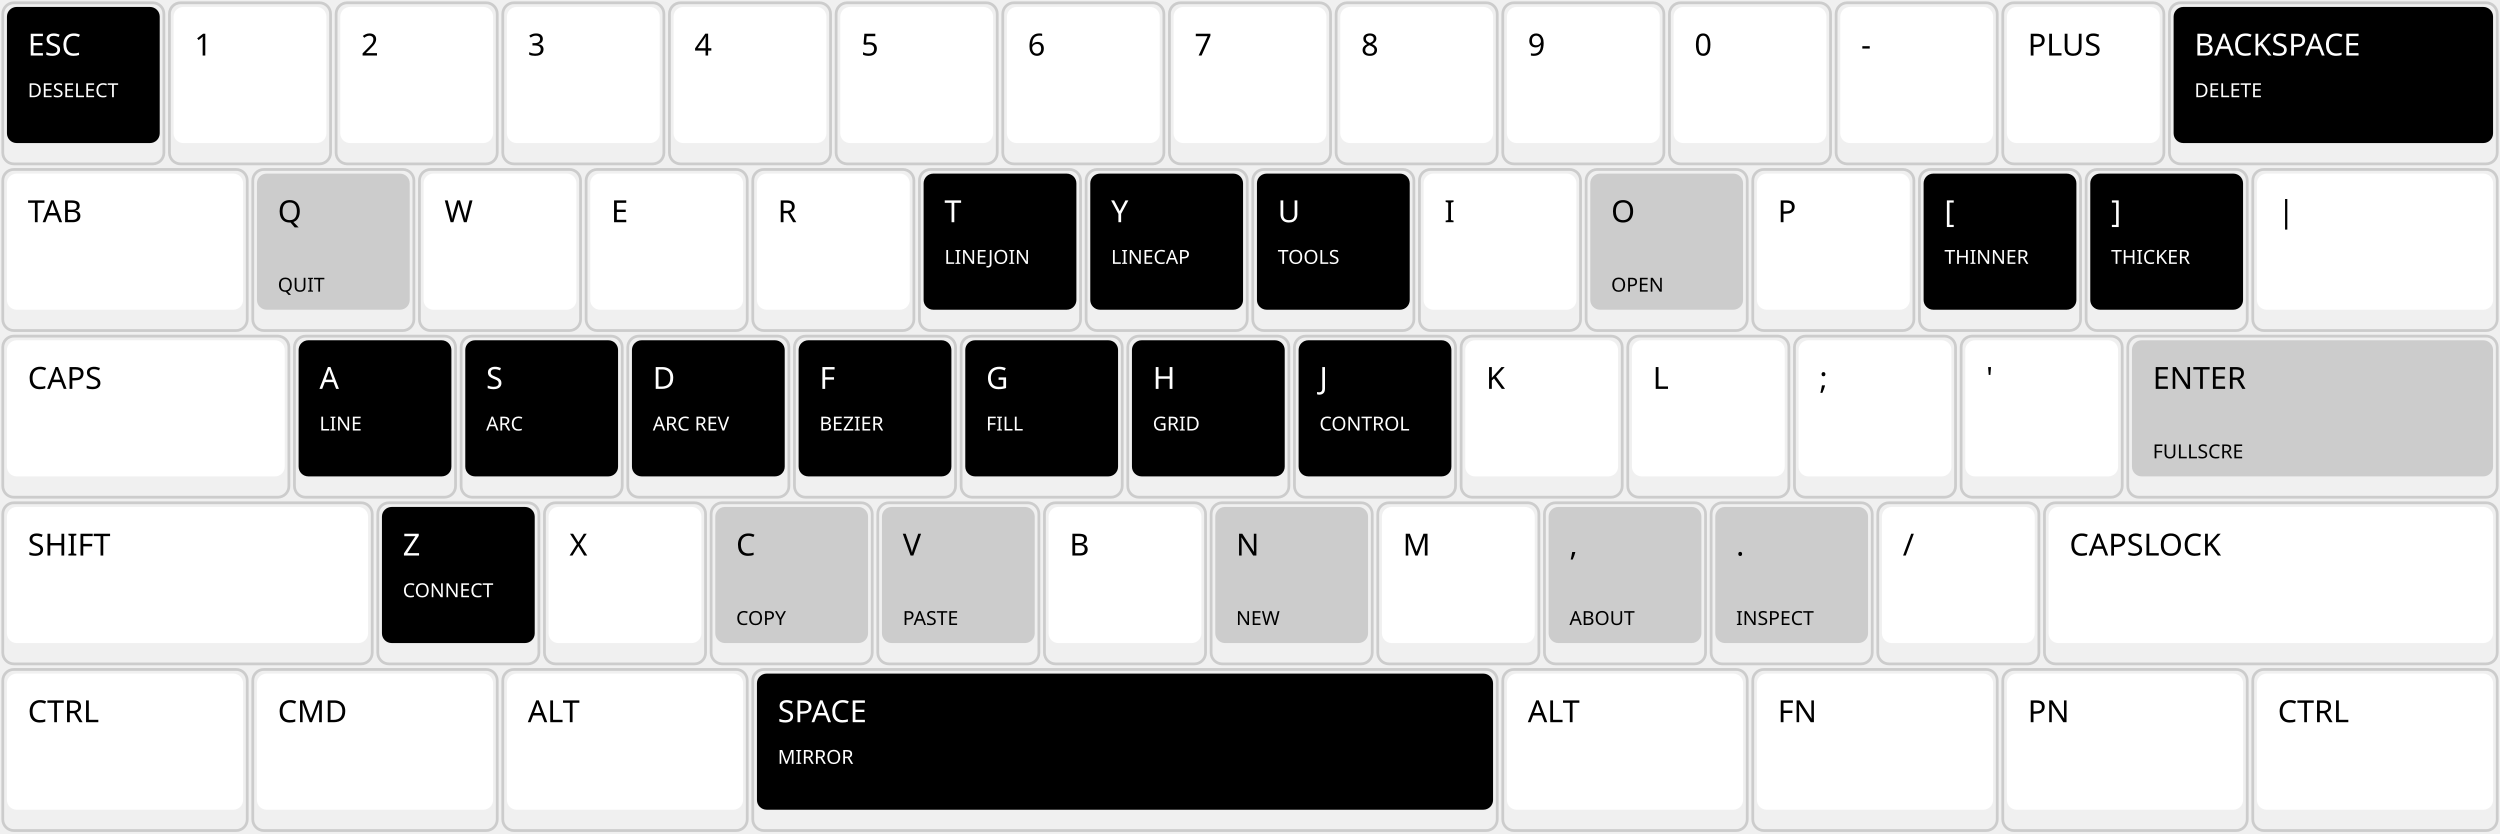
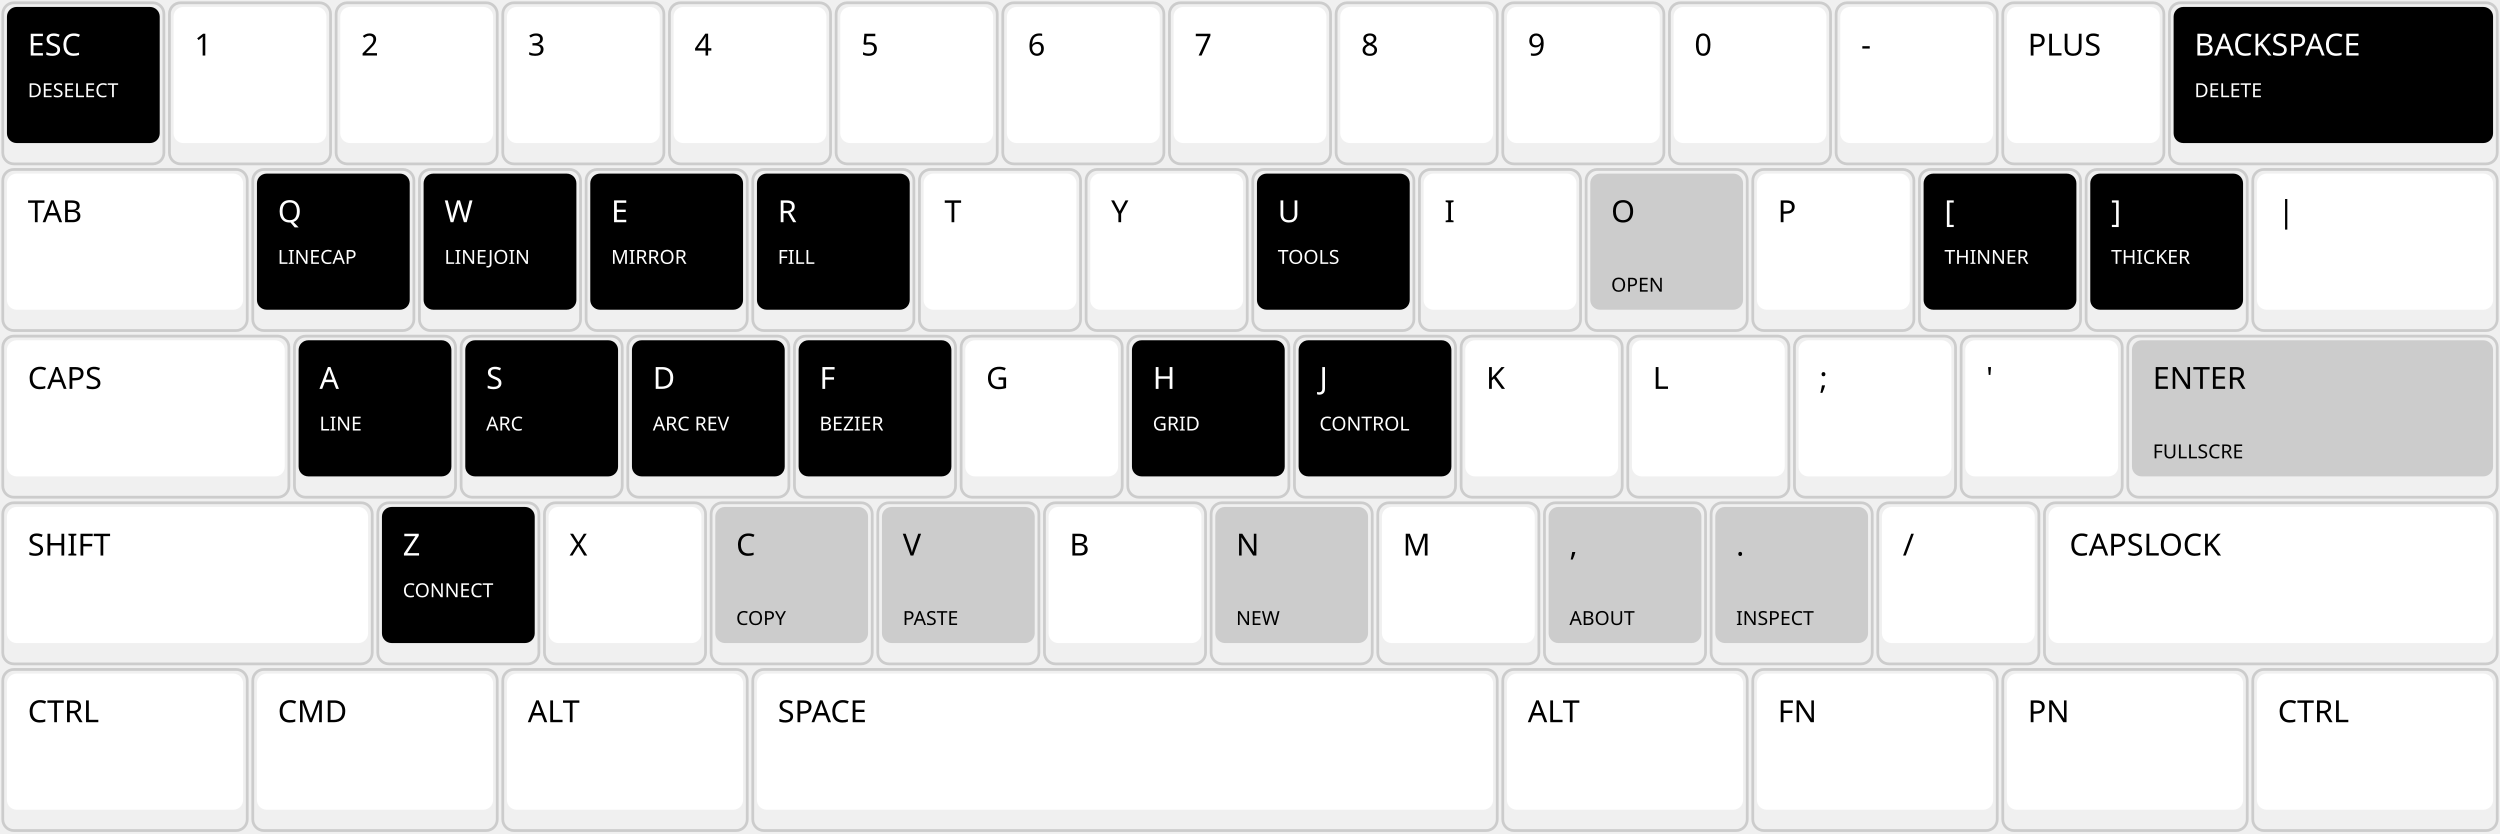
<svg xmlns="http://www.w3.org/2000/svg" width="900" height="300" version="1.0" style="fill:none;stroke:black;stroke-width:2px;">
  <rect x="1" y="1" width="58" height="58" rx="4" ry="4" title="esc" stroke="#ccc" fill="none" stroke-width="1" />
  <rect x="3" y="3" width="54" height="48" rx="3" ry="3" title="esc" stroke="#000" fill="#000" stroke-width="1" />
  <text x="10" y="20" font-size="11" font-family="Input Mono" stroke-width="0" fill="#fff">ESC</text>
  <text x="10" y="35" font-size="7" font-family="Input Mono" stroke-width="0" fill="#fff">DESELECT</text>
  <text x="10" y="45" font-size="7" font-family="Input Mono" stroke-width="0" fill="#000">DOCUMENT</text>
  <rect x="61" y="1" width="58" height="58" rx="4" ry="4" title="1" stroke="#ccc" fill="none" stroke-width="1" />
  <rect x="63" y="3" width="54" height="48" rx="3" ry="3" title="1" stroke="#fff" fill="#fff" stroke-width="1" />
  <text x="70" y="20" font-size="11" font-family="Input Mono" stroke-width="0" fill="#000">1</text>
  <rect x="121" y="1" width="58" height="58" rx="4" ry="4" title="2" stroke="#ccc" fill="none" stroke-width="1" />
  <rect x="123" y="3" width="54" height="48" rx="3" ry="3" title="2" stroke="#fff" fill="#fff" stroke-width="1" />
  <text x="130" y="20" font-size="11" font-family="Input Mono" stroke-width="0" fill="#000">2</text>
  <rect x="181" y="1" width="58" height="58" rx="4" ry="4" title="3" stroke="#ccc" fill="none" stroke-width="1" />
  <rect x="183" y="3" width="54" height="48" rx="3" ry="3" title="3" stroke="#fff" fill="#fff" stroke-width="1" />
  <text x="190" y="20" font-size="11" font-family="Input Mono" stroke-width="0" fill="#000">3</text>
  <rect x="241" y="1" width="58" height="58" rx="4" ry="4" title="4" stroke="#ccc" fill="none" stroke-width="1" />
  <rect x="243" y="3" width="54" height="48" rx="3" ry="3" title="4" stroke="#fff" fill="#fff" stroke-width="1" />
  <text x="250" y="20" font-size="11" font-family="Input Mono" stroke-width="0" fill="#000">4</text>
  <rect x="301" y="1" width="58" height="58" rx="4" ry="4" title="5" stroke="#ccc" fill="none" stroke-width="1" />
  <rect x="303" y="3" width="54" height="48" rx="3" ry="3" title="5" stroke="#fff" fill="#fff" stroke-width="1" />
  <text x="310" y="20" font-size="11" font-family="Input Mono" stroke-width="0" fill="#000">5</text>
  <rect x="361" y="1" width="58" height="58" rx="4" ry="4" title="6" stroke="#ccc" fill="none" stroke-width="1" />
  <rect x="363" y="3" width="54" height="48" rx="3" ry="3" title="6" stroke="#fff" fill="#fff" stroke-width="1" />
  <text x="370" y="20" font-size="11" font-family="Input Mono" stroke-width="0" fill="#000">6</text>
  <rect x="421" y="1" width="58" height="58" rx="4" ry="4" title="7" stroke="#ccc" fill="none" stroke-width="1" />
  <rect x="423" y="3" width="54" height="48" rx="3" ry="3" title="7" stroke="#fff" fill="#fff" stroke-width="1" />
  <text x="430" y="20" font-size="11" font-family="Input Mono" stroke-width="0" fill="#000">7</text>
  <rect x="481" y="1" width="58" height="58" rx="4" ry="4" title="8" stroke="#ccc" fill="none" stroke-width="1" />
  <rect x="483" y="3" width="54" height="48" rx="3" ry="3" title="8" stroke="#fff" fill="#fff" stroke-width="1" />
  <text x="490" y="20" font-size="11" font-family="Input Mono" stroke-width="0" fill="#000">8</text>
  <rect x="541" y="1" width="58" height="58" rx="4" ry="4" title="9" stroke="#ccc" fill="none" stroke-width="1" />
  <rect x="543" y="3" width="54" height="48" rx="3" ry="3" title="9" stroke="#fff" fill="#fff" stroke-width="1" />
  <text x="550" y="20" font-size="11" font-family="Input Mono" stroke-width="0" fill="#000">9</text>
  <rect x="601" y="1" width="58" height="58" rx="4" ry="4" title="0" stroke="#ccc" fill="none" stroke-width="1" />
  <rect x="603" y="3" width="54" height="48" rx="3" ry="3" title="0" stroke="#fff" fill="#fff" stroke-width="1" />
  <text x="610" y="20" font-size="11" font-family="Input Mono" stroke-width="0" fill="#000">0</text>
  <rect x="661" y="1" width="58" height="58" rx="4" ry="4" title="-" stroke="#ccc" fill="none" stroke-width="1" />
  <rect x="663" y="3" width="54" height="48" rx="3" ry="3" title="-" stroke="#fff" fill="#fff" stroke-width="1" />
  <text x="670" y="20" font-size="11" font-family="Input Mono" stroke-width="0" fill="#000">-</text>
  <rect x="721" y="1" width="58" height="58" rx="4" ry="4" title="plus" stroke="#ccc" fill="none" stroke-width="1" />
  <rect x="723" y="3" width="54" height="48" rx="3" ry="3" title="plus" stroke="#fff" fill="#fff" stroke-width="1" />
  <text x="730" y="20" font-size="11" font-family="Input Mono" stroke-width="0" fill="#000">PLUS</text>
  <rect x="781" y="1" width="118" height="58" rx="4" ry="4" title="backspace" stroke="#ccc" fill="none" stroke-width="1" />
  <rect x="783" y="3" width="114" height="48" rx="3" ry="3" title="backspace" stroke="#000" fill="#000" stroke-width="1" />
  <text x="790" y="20" font-size="11" font-family="Input Mono" stroke-width="0" fill="#fff">BACKSPACE</text>
  <text x="790" y="35" font-size="7" font-family="Input Mono" stroke-width="0" fill="#fff">DELETE</text>
  <text x="790" y="45" font-size="7" font-family="Input Mono" stroke-width="0" fill="#000">RESET</text>
  <rect x="1" y="61" width="88" height="58" rx="4" ry="4" title="tab" stroke="#ccc" fill="none" stroke-width="1" />
  <rect x="3" y="63" width="84" height="48" rx="3" ry="3" title="tab" stroke="#fff" fill="#fff" stroke-width="1" />
  <text x="10" y="80" font-size="11" font-family="Input Mono" stroke-width="0" fill="#000">TAB</text>
  <rect x="91" y="61" width="58" height="58" rx="4" ry="4" title="q" stroke="#ccc" fill="none" stroke-width="1" />
-   <rect x="93" y="63" width="54" height="48" rx="3" ry="3" title="q" stroke="#ccc" fill="#ccc" stroke-width="1" />
-   <text x="100" y="80" font-size="11" font-family="Input Mono" stroke-width="0" fill="#000">Q</text>
+   <rect x="93" y="63" width="54" height="48" rx="3" ry="3" title="q" stroke="#000" fill="#000" stroke-width="1" />
+   <text x="100" y="80" font-size="11" font-family="Input Mono" stroke-width="0" fill="#fff">Q</text>
+   <text x="100" y="95" font-size="7" font-family="Input Mono" stroke-width="0" fill="#fff">LINECAP</text>
  <text x="100" y="105" font-size="7" font-family="Input Mono" stroke-width="0" fill="#000">QUIT</text>
  <rect x="151" y="61" width="58" height="58" rx="4" ry="4" title="w" stroke="#ccc" fill="none" stroke-width="1" />
-   <rect x="153" y="63" width="54" height="48" rx="3" ry="3" title="w" stroke="#fff" fill="#fff" stroke-width="1" />
-   <text x="160" y="80" font-size="11" font-family="Input Mono" stroke-width="0" fill="#000">W</text>
+   <rect x="153" y="63" width="54" height="48" rx="3" ry="3" title="w" stroke="#000" fill="#000" stroke-width="1" />
+   <text x="160" y="80" font-size="11" font-family="Input Mono" stroke-width="0" fill="#fff">W</text>
+   <text x="160" y="95" font-size="7" font-family="Input Mono" stroke-width="0" fill="#fff">LINEJOIN</text>
  <rect x="211" y="61" width="58" height="58" rx="4" ry="4" title="e" stroke="#ccc" fill="none" stroke-width="1" />
-   <rect x="213" y="63" width="54" height="48" rx="3" ry="3" title="e" stroke="#fff" fill="#fff" stroke-width="1" />
-   <text x="220" y="80" font-size="11" font-family="Input Mono" stroke-width="0" fill="#000">E</text>
+   <rect x="213" y="63" width="54" height="48" rx="3" ry="3" title="e" stroke="#000" fill="#000" stroke-width="1" />
+   <text x="220" y="80" font-size="11" font-family="Input Mono" stroke-width="0" fill="#fff">E</text>
+   <text x="220" y="95" font-size="7" font-family="Input Mono" stroke-width="0" fill="#fff">MIRROR</text>
  <rect x="271" y="61" width="58" height="58" rx="4" ry="4" title="r" stroke="#ccc" fill="none" stroke-width="1" />
-   <rect x="273" y="63" width="54" height="48" rx="3" ry="3" title="r" stroke="#fff" fill="#fff" stroke-width="1" />
-   <text x="280" y="80" font-size="11" font-family="Input Mono" stroke-width="0" fill="#000">R</text>
+   <rect x="273" y="63" width="54" height="48" rx="3" ry="3" title="r" stroke="#000" fill="#000" stroke-width="1" />
+   <text x="280" y="80" font-size="11" font-family="Input Mono" stroke-width="0" fill="#fff">R</text>
+   <text x="280" y="95" font-size="7" font-family="Input Mono" stroke-width="0" fill="#fff">FILL</text>
  <rect x="331" y="61" width="58" height="58" rx="4" ry="4" title="t" stroke="#ccc" fill="none" stroke-width="1" />
-   <rect x="333" y="63" width="54" height="48" rx="3" ry="3" title="t" stroke="#000" fill="#000" stroke-width="1" />
-   <text x="340" y="80" font-size="11" font-family="Input Mono" stroke-width="0" fill="#fff">T</text>
-   <text x="340" y="95" font-size="7" font-family="Input Mono" stroke-width="0" fill="#fff">LINEJOIN</text>
+   <rect x="333" y="63" width="54" height="48" rx="3" ry="3" title="t" stroke="#fff" fill="#fff" stroke-width="1" />
+   <text x="340" y="80" font-size="11" font-family="Input Mono" stroke-width="0" fill="#000">T</text>
  <rect x="391" y="61" width="58" height="58" rx="4" ry="4" title="y" stroke="#ccc" fill="none" stroke-width="1" />
-   <rect x="393" y="63" width="54" height="48" rx="3" ry="3" title="y" stroke="#000" fill="#000" stroke-width="1" />
-   <text x="400" y="80" font-size="11" font-family="Input Mono" stroke-width="0" fill="#fff">Y</text>
-   <text x="400" y="95" font-size="7" font-family="Input Mono" stroke-width="0" fill="#fff">LINECAP</text>
+   <rect x="393" y="63" width="54" height="48" rx="3" ry="3" title="y" stroke="#fff" fill="#fff" stroke-width="1" />
+   <text x="400" y="80" font-size="11" font-family="Input Mono" stroke-width="0" fill="#000">Y</text>
  <rect x="451" y="61" width="58" height="58" rx="4" ry="4" title="u" stroke="#ccc" fill="none" stroke-width="1" />
  <rect x="453" y="63" width="54" height="48" rx="3" ry="3" title="u" stroke="#000" fill="#000" stroke-width="1" />
  <text x="460" y="80" font-size="11" font-family="Input Mono" stroke-width="0" fill="#fff">U</text>
  <text x="460" y="95" font-size="7" font-family="Input Mono" stroke-width="0" fill="#fff">TOOLS</text>
  <rect x="511" y="61" width="58" height="58" rx="4" ry="4" title="i" stroke="#ccc" fill="none" stroke-width="1" />
  <rect x="513" y="63" width="54" height="48" rx="3" ry="3" title="i" stroke="#fff" fill="#fff" stroke-width="1" />
  <text x="520" y="80" font-size="11" font-family="Input Mono" stroke-width="0" fill="#000">I</text>
  <rect x="571" y="61" width="58" height="58" rx="4" ry="4" title="o" stroke="#ccc" fill="none" stroke-width="1" />
  <rect x="573" y="63" width="54" height="48" rx="3" ry="3" title="o" stroke="#ccc" fill="#ccc" stroke-width="1" />
  <text x="580" y="80" font-size="11" font-family="Input Mono" stroke-width="0" fill="#000">O</text>
  <text x="580" y="105" font-size="7" font-family="Input Mono" stroke-width="0" fill="#000">OPEN</text>
  <rect x="631" y="61" width="58" height="58" rx="4" ry="4" title="p" stroke="#ccc" fill="none" stroke-width="1" />
  <rect x="633" y="63" width="54" height="48" rx="3" ry="3" title="p" stroke="#fff" fill="#fff" stroke-width="1" />
  <text x="640" y="80" font-size="11" font-family="Input Mono" stroke-width="0" fill="#000">P</text>
  <rect x="691" y="61" width="58" height="58" rx="4" ry="4" title="[" stroke="#ccc" fill="none" stroke-width="1" />
  <rect x="693" y="63" width="54" height="48" rx="3" ry="3" title="[" stroke="#000" fill="#000" stroke-width="1" />
  <text x="700" y="80" font-size="11" font-family="Input Mono" stroke-width="0" fill="#fff">[</text>
  <text x="700" y="95" font-size="7" font-family="Input Mono" stroke-width="0" fill="#fff">THINNER</text>
  <rect x="751" y="61" width="58" height="58" rx="4" ry="4" title="]" stroke="#ccc" fill="none" stroke-width="1" />
  <rect x="753" y="63" width="54" height="48" rx="3" ry="3" title="]" stroke="#000" fill="#000" stroke-width="1" />
  <text x="760" y="80" font-size="11" font-family="Input Mono" stroke-width="0" fill="#fff">]</text>
  <text x="760" y="95" font-size="7" font-family="Input Mono" stroke-width="0" fill="#fff">THICKER</text>
  <rect x="811" y="61" width="88" height="58" rx="4" ry="4" title="|" stroke="#ccc" fill="none" stroke-width="1" />
  <rect x="813" y="63" width="84" height="48" rx="3" ry="3" title="|" stroke="#fff" fill="#fff" stroke-width="1" />
  <text x="820" y="80" font-size="11" font-family="Input Mono" stroke-width="0" fill="#000">|</text>
  <rect x="1" y="121" width="103" height="58" rx="4" ry="4" title="caps" stroke="#ccc" fill="none" stroke-width="1" />
  <rect x="3" y="123" width="99" height="48" rx="3" ry="3" title="caps" stroke="#fff" fill="#fff" stroke-width="1" />
  <text x="10" y="140" font-size="11" font-family="Input Mono" stroke-width="0" fill="#000">CAPS</text>
  <rect x="106" y="121" width="58" height="58" rx="4" ry="4" title="a" stroke="#ccc" fill="none" stroke-width="1" />
  <rect x="108" y="123" width="54" height="48" rx="3" ry="3" title="a" stroke="#000" fill="#000" stroke-width="1" />
  <text x="115" y="140" font-size="11" font-family="Input Mono" stroke-width="0" fill="#fff">A</text>
  <text x="115" y="155" font-size="7" font-family="Input Mono" stroke-width="0" fill="#fff">LINE</text>
  <rect x="166" y="121" width="58" height="58" rx="4" ry="4" title="s" stroke="#ccc" fill="none" stroke-width="1" />
  <rect x="168" y="123" width="54" height="48" rx="3" ry="3" title="s" stroke="#000" fill="#000" stroke-width="1" />
  <text x="175" y="140" font-size="11" font-family="Input Mono" stroke-width="0" fill="#fff">S</text>
  <text x="175" y="155" font-size="7" font-family="Input Mono" stroke-width="0" fill="#fff">ARC</text>
  <text x="175" y="165" font-size="7" font-family="Input Mono" stroke-width="0" fill="#000">SAVE</text>
  <rect x="226" y="121" width="58" height="58" rx="4" ry="4" title="d" stroke="#ccc" fill="none" stroke-width="1" />
  <rect x="228" y="123" width="54" height="48" rx="3" ry="3" title="d" stroke="#000" fill="#000" stroke-width="1" />
  <text x="235" y="140" font-size="11" font-family="Input Mono" stroke-width="0" fill="#fff">D</text>
  <text x="235" y="155" font-size="7" font-family="Input Mono" stroke-width="0" fill="#fff">ARC REV</text>
  <rect x="286" y="121" width="58" height="58" rx="4" ry="4" title="f" stroke="#ccc" fill="none" stroke-width="1" />
  <rect x="288" y="123" width="54" height="48" rx="3" ry="3" title="f" stroke="#000" fill="#000" stroke-width="1" />
  <text x="295" y="140" font-size="11" font-family="Input Mono" stroke-width="0" fill="#fff">F</text>
  <text x="295" y="155" font-size="7" font-family="Input Mono" stroke-width="0" fill="#fff">BEZIER</text>
  <rect x="346" y="121" width="58" height="58" rx="4" ry="4" title="g" stroke="#ccc" fill="none" stroke-width="1" />
-   <rect x="348" y="123" width="54" height="48" rx="3" ry="3" title="g" stroke="#000" fill="#000" stroke-width="1" />
-   <text x="355" y="140" font-size="11" font-family="Input Mono" stroke-width="0" fill="#fff">G</text>
-   <text x="355" y="155" font-size="7" font-family="Input Mono" stroke-width="0" fill="#fff">FILL</text>
+   <rect x="348" y="123" width="54" height="48" rx="3" ry="3" title="g" stroke="#fff" fill="#fff" stroke-width="1" />
+   <text x="355" y="140" font-size="11" font-family="Input Mono" stroke-width="0" fill="#000">G</text>
  <rect x="406" y="121" width="58" height="58" rx="4" ry="4" title="h" stroke="#ccc" fill="none" stroke-width="1" />
  <rect x="408" y="123" width="54" height="48" rx="3" ry="3" title="h" stroke="#000" fill="#000" stroke-width="1" />
  <text x="415" y="140" font-size="11" font-family="Input Mono" stroke-width="0" fill="#fff">H</text>
  <text x="415" y="155" font-size="7" font-family="Input Mono" stroke-width="0" fill="#fff">GRID</text>
  <text x="415" y="165" font-size="7" font-family="Input Mono" stroke-width="0" fill="#000">HIDE</text>
  <rect x="466" y="121" width="58" height="58" rx="4" ry="4" title="j" stroke="#ccc" fill="none" stroke-width="1" />
  <rect x="468" y="123" width="54" height="48" rx="3" ry="3" title="j" stroke="#000" fill="#000" stroke-width="1" />
  <text x="475" y="140" font-size="11" font-family="Input Mono" stroke-width="0" fill="#fff">J</text>
  <text x="475" y="155" font-size="7" font-family="Input Mono" stroke-width="0" fill="#fff">CONTROL</text>
  <rect x="526" y="121" width="58" height="58" rx="4" ry="4" title="k" stroke="#ccc" fill="none" stroke-width="1" />
  <rect x="528" y="123" width="54" height="48" rx="3" ry="3" title="k" stroke="#fff" fill="#fff" stroke-width="1" />
  <text x="535" y="140" font-size="11" font-family="Input Mono" stroke-width="0" fill="#000">K</text>
  <rect x="586" y="121" width="58" height="58" rx="4" ry="4" title="l" stroke="#ccc" fill="none" stroke-width="1" />
  <rect x="588" y="123" width="54" height="48" rx="3" ry="3" title="l" stroke="#fff" fill="#fff" stroke-width="1" />
  <text x="595" y="140" font-size="11" font-family="Input Mono" stroke-width="0" fill="#000">L</text>
  <rect x="646" y="121" width="58" height="58" rx="4" ry="4" title=";" stroke="#ccc" fill="none" stroke-width="1" />
  <rect x="648" y="123" width="54" height="48" rx="3" ry="3" title=";" stroke="#fff" fill="#fff" stroke-width="1" />
  <text x="655" y="140" font-size="11" font-family="Input Mono" stroke-width="0" fill="#000">;</text>
  <rect x="706" y="121" width="58" height="58" rx="4" ry="4" title="'" stroke="#ccc" fill="none" stroke-width="1" />
  <rect x="708" y="123" width="54" height="48" rx="3" ry="3" title="'" stroke="#fff" fill="#fff" stroke-width="1" />
  <text x="715" y="140" font-size="11" font-family="Input Mono" stroke-width="0" fill="#000">'</text>
  <rect x="766" y="121" width="133" height="58" rx="4" ry="4" title="enter" stroke="#ccc" fill="none" stroke-width="1" />
  <rect x="768" y="123" width="129" height="48" rx="3" ry="3" title="enter" stroke="#ccc" fill="#ccc" stroke-width="1" />
  <text x="775" y="140" font-size="11" font-family="Input Mono" stroke-width="0" fill="#000">ENTER</text>
  <text x="775" y="165" font-size="7" font-family="Input Mono" stroke-width="0" fill="#000">FULLSCRE</text>
  <rect x="1" y="181" width="133" height="58" rx="4" ry="4" title="shift" stroke="#ccc" fill="none" stroke-width="1" />
  <rect x="3" y="183" width="129" height="48" rx="3" ry="3" title="shift" stroke="#fff" fill="#fff" stroke-width="1" />
  <text x="10" y="200" font-size="11" font-family="Input Mono" stroke-width="0" fill="#000">SHIFT</text>
  <rect x="136" y="181" width="58" height="58" rx="4" ry="4" title="z" stroke="#ccc" fill="none" stroke-width="1" />
  <rect x="138" y="183" width="54" height="48" rx="3" ry="3" title="z" stroke="#000" fill="#000" stroke-width="1" />
  <text x="145" y="200" font-size="11" font-family="Input Mono" stroke-width="0" fill="#fff">Z</text>
  <text x="145" y="215" font-size="7" font-family="Input Mono" stroke-width="0" fill="#fff">CONNECT</text>
  <text x="145" y="225" font-size="7" font-family="Input Mono" stroke-width="0" fill="#000">UNDO</text>
  <rect x="196" y="181" width="58" height="58" rx="4" ry="4" title="x" stroke="#ccc" fill="none" stroke-width="1" />
  <rect x="198" y="183" width="54" height="48" rx="3" ry="3" title="x" stroke="#fff" fill="#fff" stroke-width="1" />
  <text x="205" y="200" font-size="11" font-family="Input Mono" stroke-width="0" fill="#000">X</text>
  <rect x="256" y="181" width="58" height="58" rx="4" ry="4" title="c" stroke="#ccc" fill="none" stroke-width="1" />
  <rect x="258" y="183" width="54" height="48" rx="3" ry="3" title="c" stroke="#ccc" fill="#ccc" stroke-width="1" />
  <text x="265" y="200" font-size="11" font-family="Input Mono" stroke-width="0" fill="#000">C</text>
  <text x="265" y="225" font-size="7" font-family="Input Mono" stroke-width="0" fill="#000">COPY</text>
  <rect x="316" y="181" width="58" height="58" rx="4" ry="4" title="v" stroke="#ccc" fill="none" stroke-width="1" />
  <rect x="318" y="183" width="54" height="48" rx="3" ry="3" title="v" stroke="#ccc" fill="#ccc" stroke-width="1" />
  <text x="325" y="200" font-size="11" font-family="Input Mono" stroke-width="0" fill="#000">V</text>
  <text x="325" y="225" font-size="7" font-family="Input Mono" stroke-width="0" fill="#000">PASTE</text>
  <rect x="376" y="181" width="58" height="58" rx="4" ry="4" title="b" stroke="#ccc" fill="none" stroke-width="1" />
  <rect x="378" y="183" width="54" height="48" rx="3" ry="3" title="b" stroke="#fff" fill="#fff" stroke-width="1" />
  <text x="385" y="200" font-size="11" font-family="Input Mono" stroke-width="0" fill="#000">B</text>
  <rect x="436" y="181" width="58" height="58" rx="4" ry="4" title="n" stroke="#ccc" fill="none" stroke-width="1" />
  <rect x="438" y="183" width="54" height="48" rx="3" ry="3" title="n" stroke="#ccc" fill="#ccc" stroke-width="1" />
  <text x="445" y="200" font-size="11" font-family="Input Mono" stroke-width="0" fill="#000">N</text>
  <text x="445" y="225" font-size="7" font-family="Input Mono" stroke-width="0" fill="#000">NEW</text>
  <rect x="496" y="181" width="58" height="58" rx="4" ry="4" title="m" stroke="#ccc" fill="none" stroke-width="1" />
  <rect x="498" y="183" width="54" height="48" rx="3" ry="3" title="m" stroke="#fff" fill="#fff" stroke-width="1" />
  <text x="505" y="200" font-size="11" font-family="Input Mono" stroke-width="0" fill="#000">M</text>
  <rect x="556" y="181" width="58" height="58" rx="4" ry="4" title="," stroke="#ccc" fill="none" stroke-width="1" />
  <rect x="558" y="183" width="54" height="48" rx="3" ry="3" title="," stroke="#ccc" fill="#ccc" stroke-width="1" />
  <text x="565" y="200" font-size="11" font-family="Input Mono" stroke-width="0" fill="#000">,</text>
  <text x="565" y="225" font-size="7" font-family="Input Mono" stroke-width="0" fill="#000">ABOUT</text>
  <rect x="616" y="181" width="58" height="58" rx="4" ry="4" title="." stroke="#ccc" fill="none" stroke-width="1" />
  <rect x="618" y="183" width="54" height="48" rx="3" ry="3" title="." stroke="#ccc" fill="#ccc" stroke-width="1" />
  <text x="625" y="200" font-size="11" font-family="Input Mono" stroke-width="0" fill="#000">.</text>
  <text x="625" y="225" font-size="7" font-family="Input Mono" stroke-width="0" fill="#000">INSPECT</text>
  <rect x="676" y="181" width="58" height="58" rx="4" ry="4" title="/" stroke="#ccc" fill="none" stroke-width="1" />
  <rect x="678" y="183" width="54" height="48" rx="3" ry="3" title="/" stroke="#fff" fill="#fff" stroke-width="1" />
  <text x="685" y="200" font-size="11" font-family="Input Mono" stroke-width="0" fill="#000">/</text>
  <rect x="736" y="181" width="163" height="58" rx="4" ry="4" title="capslock" stroke="#ccc" fill="none" stroke-width="1" />
  <rect x="738" y="183" width="159" height="48" rx="3" ry="3" title="capslock" stroke="#fff" fill="#fff" stroke-width="1" />
  <text x="745" y="200" font-size="11" font-family="Input Mono" stroke-width="0" fill="#000">CAPSLOCK</text>
  <rect x="1" y="241" width="88" height="58" rx="4" ry="4" title="ctrl" stroke="#ccc" fill="none" stroke-width="1" />
  <rect x="3" y="243" width="84" height="48" rx="3" ry="3" title="ctrl" stroke="#fff" fill="#fff" stroke-width="1" />
  <text x="10" y="260" font-size="11" font-family="Input Mono" stroke-width="0" fill="#000">CTRL</text>
  <rect x="91" y="241" width="88" height="58" rx="4" ry="4" title="cmd" stroke="#ccc" fill="none" stroke-width="1" />
  <rect x="93" y="243" width="84" height="48" rx="3" ry="3" title="cmd" stroke="#fff" fill="#fff" stroke-width="1" />
  <text x="100" y="260" font-size="11" font-family="Input Mono" stroke-width="0" fill="#000">CMD</text>
  <rect x="181" y="241" width="88" height="58" rx="4" ry="4" title="alt" stroke="#ccc" fill="none" stroke-width="1" />
  <rect x="183" y="243" width="84" height="48" rx="3" ry="3" title="alt" stroke="#fff" fill="#fff" stroke-width="1" />
  <text x="190" y="260" font-size="11" font-family="Input Mono" stroke-width="0" fill="#000">ALT</text>
  <rect x="271" y="241" width="268" height="58" rx="4" ry="4" title="space" stroke="#ccc" fill="none" stroke-width="1" />
-   <rect x="273" y="243" width="264" height="48" rx="3" ry="3" title="space" stroke="#000" fill="#000" stroke-width="1" />
-   <text x="280" y="260" font-size="11" font-family="Input Mono" stroke-width="0" fill="#fff">SPACE</text>
-   <text x="280" y="275" font-size="7" font-family="Input Mono" stroke-width="0" fill="#fff">MIRROR</text>
+   <rect x="273" y="243" width="264" height="48" rx="3" ry="3" title="space" stroke="#fff" fill="#fff" stroke-width="1" />
+   <text x="280" y="260" font-size="11" font-family="Input Mono" stroke-width="0" fill="#000">SPACE</text>
  <rect x="811" y="241" width="88" height="58" rx="4" ry="4" title="ctrl" stroke="#ccc" fill="none" stroke-width="1" />
  <rect x="813" y="243" width="84" height="48" rx="3" ry="3" title="ctrl" stroke="#fff" fill="#fff" stroke-width="1" />
  <text x="820" y="260" font-size="11" font-family="Input Mono" stroke-width="0" fill="#000">CTRL</text>
  <rect x="721" y="241" width="88" height="58" rx="4" ry="4" title="pn" stroke="#ccc" fill="none" stroke-width="1" />
  <rect x="723" y="243" width="84" height="48" rx="3" ry="3" title="pn" stroke="#fff" fill="#fff" stroke-width="1" />
  <text x="730" y="260" font-size="11" font-family="Input Mono" stroke-width="0" fill="#000">PN</text>
  <rect x="631" y="241" width="88" height="58" rx="4" ry="4" title="fn" stroke="#ccc" fill="none" stroke-width="1" />
  <rect x="633" y="243" width="84" height="48" rx="3" ry="3" title="fn" stroke="#fff" fill="#fff" stroke-width="1" />
  <text x="640" y="260" font-size="11" font-family="Input Mono" stroke-width="0" fill="#000">FN</text>
  <rect x="541" y="241" width="88" height="58" rx="4" ry="4" title="alt" stroke="#ccc" fill="none" stroke-width="1" />
  <rect x="543" y="243" width="84" height="48" rx="3" ry="3" title="alt" stroke="#fff" fill="#fff" stroke-width="1" />
  <text x="550" y="260" font-size="11" font-family="Input Mono" stroke-width="0" fill="#000">ALT</text>
</svg>
